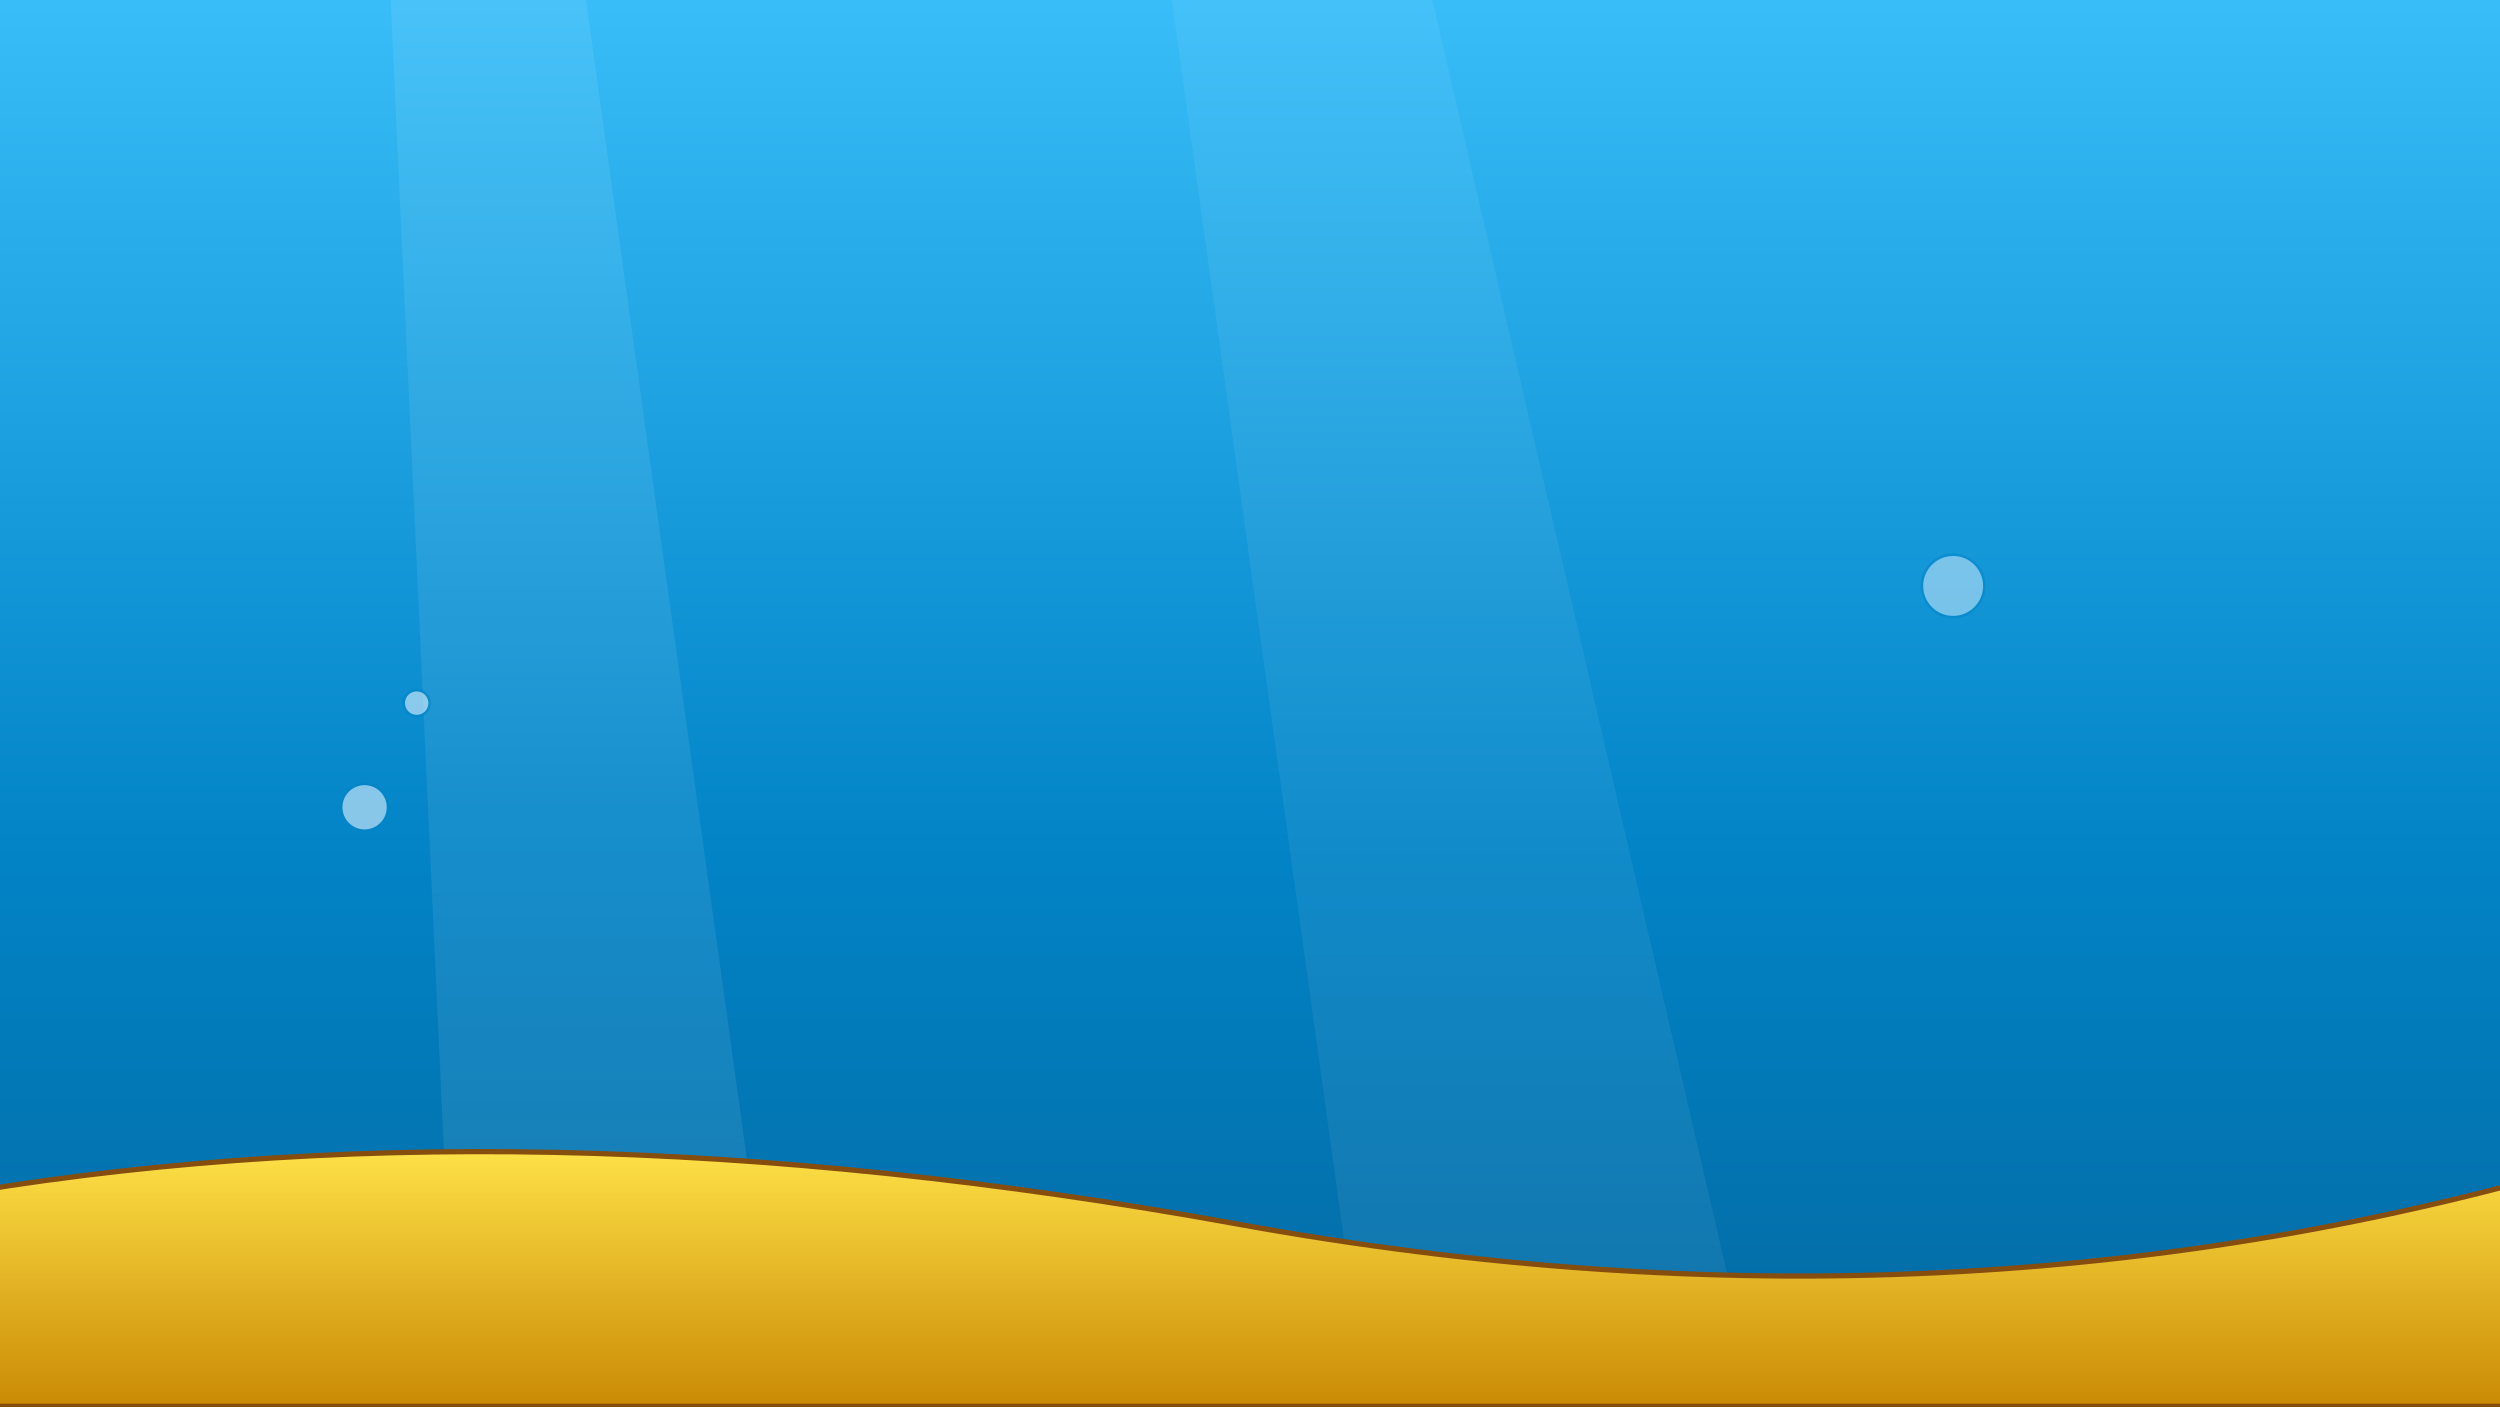
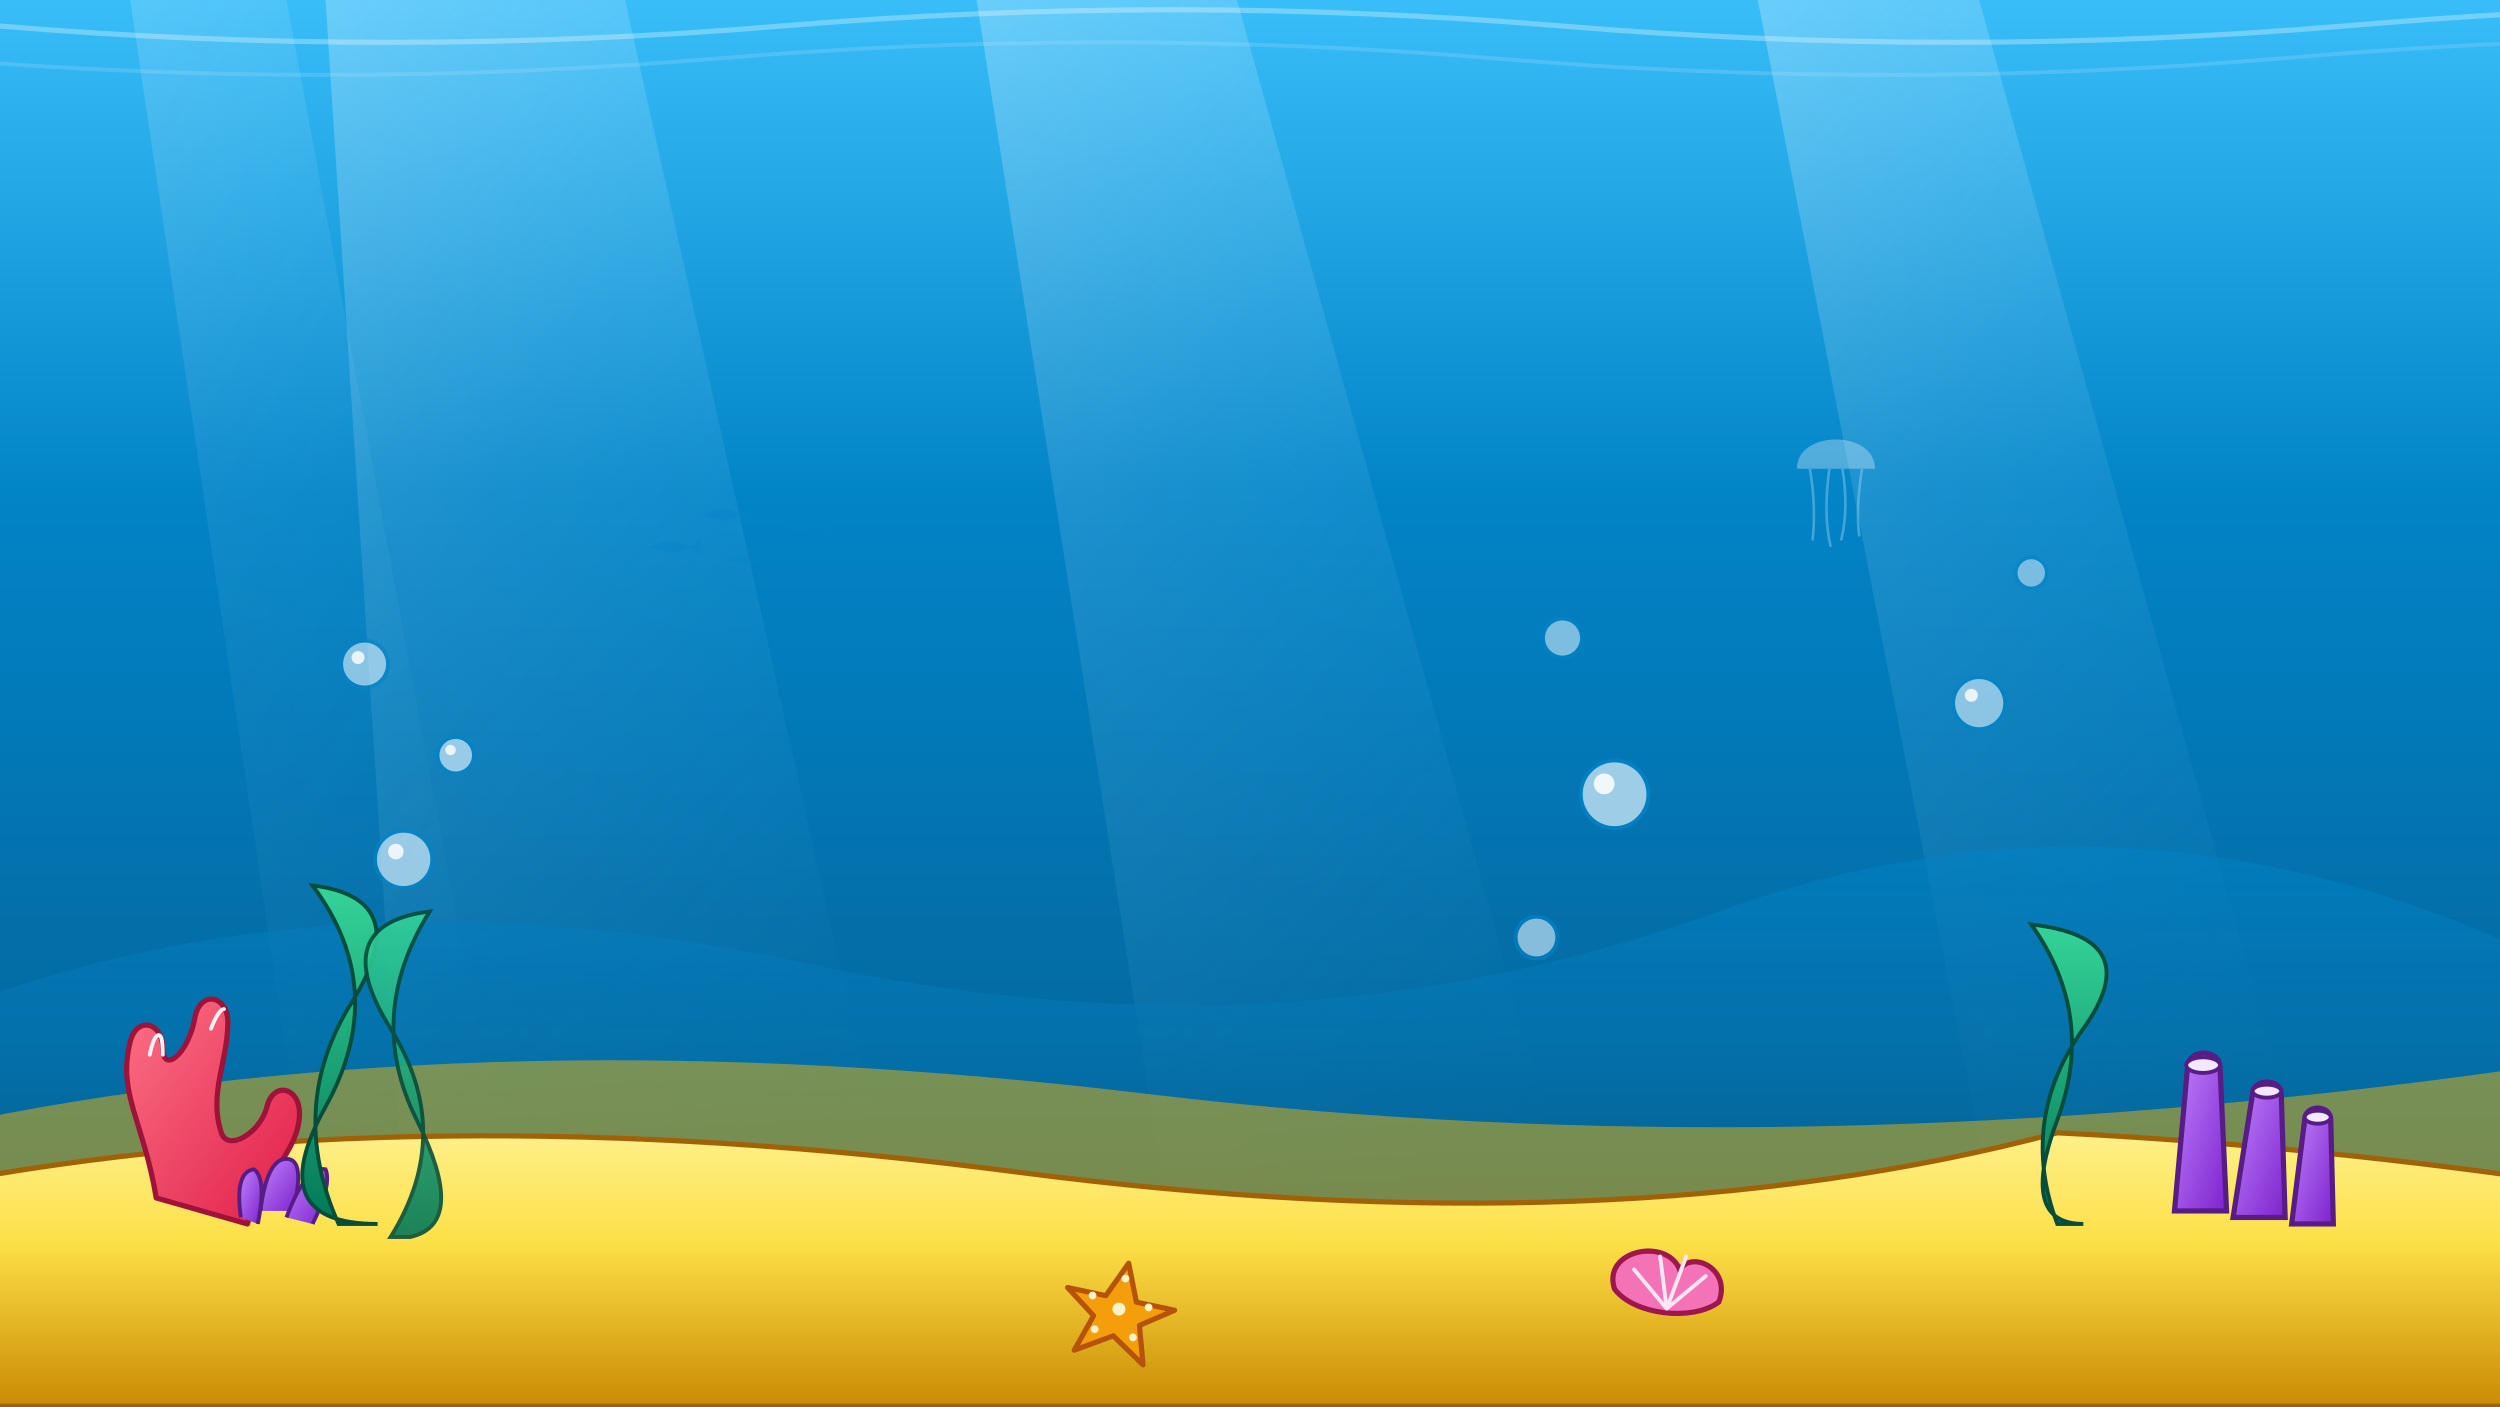
<svg xmlns="http://www.w3.org/2000/svg" viewBox="0 0 1920 1080" width="100%" height="100%">
  <defs>
-     <linearGradient id="waterGrad" x1="0%" y1="0%" x2="0%" y2="100%">
+     <linearGradient id="oceanWater" x1="50%" y1="0%" x2="50%" y2="100%">
      <stop offset="0%" stop-color="#38BDF8" />
-       <stop offset="60%" stop-color="#0284C7" />
-       <stop offset="100%" stop-color="#0369A1" />
+       <stop offset="35%" stop-color="#0284C7" />
+       <stop offset="75%" stop-color="#0369A1" />
+       <stop offset="100%" stop-color="#082F49" />
    </linearGradient>
-     <linearGradient id="sandGrad" x1="0%" y1="0%" x2="0%" y2="100%">
-       <stop offset="0%" stop-color="#FDE047" />
+     <linearGradient id="sunBeam" x1="0%" y1="0%" x2="50%" y2="100%">
+       <stop offset="0%" stop-color="#FFFFFF" stop-opacity="0.25" />
+       <stop offset="40%" stop-color="#BAE6FD" stop-opacity="0.12" />
+       <stop offset="100%" stop-color="#38BDF8" stop-opacity="0" />
+     </linearGradient>
+     <linearGradient id="midReefGrad" x1="0%" y1="0%" x2="0%" y2="100%">
+       <stop offset="0%" stop-color="#0284C7" stop-opacity="0.5" />
+       <stop offset="100%" stop-color="#075985" stop-opacity="0.8" />
+     </linearGradient>
+     <linearGradient id="oceanSand" x1="0%" y1="0%" x2="0%" y2="100%">
+       <stop offset="0%" stop-color="#FEF08A" />
+       <stop offset="40%" stop-color="#FDE047" />
      <stop offset="100%" stop-color="#CA8A04" />
    </linearGradient>
+     <linearGradient id="coralPink" x1="0%" y1="0%" x2="100%" y2="100%">
+       <stop offset="0%" stop-color="#FB7185" />
+       <stop offset="100%" stop-color="#E11D48" />
+     </linearGradient>
+     <linearGradient id="coralPurple" x1="0%" y1="0%" x2="100%" y2="100%">
+       <stop offset="0%" stop-color="#C084FC" />
+       <stop offset="100%" stop-color="#7E22CE" />
+     </linearGradient>
+     <linearGradient id="seaweedGrad" x1="0%" y1="0%" x2="0%" y2="100%">
+       <stop offset="0%" stop-color="#34D399" />
+       <stop offset="100%" stop-color="#047857" />
+     </linearGradient>
  </defs>
-   <rect width="1920" height="1080" fill="url(#waterGrad)" />
-   <polygon points="300,0 450,0 600,1080 350,1080" fill="#FFFFFF" opacity="0.08" />
-   <polygon points="900,0 1100,0 1350,1080 1050,1080" fill="#FFFFFF" opacity="0.06" />
-   <path d="M-50 920 Q400 840 950 940 T2000 890 L2000 1080 L-50 1080 Z" fill="url(#sandGrad)" stroke="#854D0E" stroke-width="4" />
-   <circle cx="280" cy="620" r="18" fill="#E0F2FE" opacity="0.6" stroke="#0284C7" stroke-width="2" />
-   <circle cx="320" cy="540" r="10" fill="#E0F2FE" opacity="0.6" stroke="#0284C7" stroke-width="2" />
-   <circle cx="1500" cy="450" r="24" fill="#E0F2FE" opacity="0.5" stroke="#0284C7" stroke-width="2" />
+   <g id="layer0-water-surface">
+     <rect width="1920" height="1080" fill="url(#oceanWater)" />
+     <polygon points="250,0 480,0 720,1080 320,1080" fill="url(#sunBeam)" />
+     <polygon points="750,0 950,0 1250,1080 920,1080" fill="url(#sunBeam)" />
+     <polygon points="1350,0 1520,0 1820,1080 1560,1080" fill="url(#sunBeam)" />
+     <polygon points="100,0 220,0 420,1080 260,1080" fill="url(#sunBeam)" opacity="0.6" />
+     <path d="M0,20 Q300,45 600,20 T1200,20 T1800,20 T2100,20" fill="none" stroke="#FFFFFF" stroke-width="4" opacity="0.3" />
+     <path d="M-50,45 Q250,70 550,45 T1150,45 T1750,45 T2050,45" fill="none" stroke="#BAE6FD" stroke-width="3" opacity="0.2" />
+   </g>
+   <g id="layer1-midground">
+     <path d="M-50,780 Q250,660 620,740 T1320,700 T1980,750 L1980,1080 L-50,1080 Z" fill="url(#midReefGrad)" />
+     <g fill="#0284C7" opacity="0.4">
+       <path d="M500,420 Q515,412 530,420 Q515,428 500,420 M530,420 L538,414 L538,426 Z" />
+       <path d="M540,395 Q555,387 570,395 Q555,403 540,395 M570,395 L578,389 L578,401 Z" />
+       <path d="M560,430 Q575,422 590,430 Q575,438 560,430 M590,430 L598,424 L598,436 Z" />
+       <path d="M600,405 Q615,397 630,405 Q615,413 600,405 M630,405 L638,399 L638,411 Z" />
+       <path d="M635,425 Q650,417 665,425 Q650,433 635,425 M665,425 L673,419 L673,431 Z" />
+     </g>
+     <g opacity="0.35" transform="translate(1380, 320)">
+       <path d="M0,40 C0,10 60,10 60,40 Z" fill="#E0F2FE" />
+       <path d="M10,40 Q15,70 12,95 M25,40 Q20,75 26,100 M35,40 Q40,70 34,95 M50,40 Q45,72 48,92" stroke="#BAE6FD" stroke-width="2" fill="none" />
+     </g>
+   </g>
+   <g id="layer2-foreground">
+     <path d="M-20,860 Q380,780 880,840 T1940,820 L1940,1080 L-20,1080 Z" fill="#EAB308" opacity="0.5" />
+     <path d="M-50,910 Q320,840 780,900 T1580,870 Q1780,880 1980,910 L1980,1080 L-50,1080 Z" fill="url(#oceanSand)" stroke="#A16207" stroke-width="4" />
+     <g transform="translate(60, 720)">
+       <path d="M60,200 C50,140 30,120 40,80 C45,60 65,65 65,85 C65,105 85,90 90,60 C95,40 115,45 115,65 C115,95 100,120 110,150 C115,165 140,150 145,130 C150,110 170,115 170,135 C170,165 140,185 130,220 Z" fill="url(#coralPink)" stroke="#9F1239" stroke-width="4" stroke-linejoin="round" />
+       <path d="M55,90 Q58,75 62,75 Q65,75 65,90" stroke="#FFF1F2" stroke-width="3" fill="none" stroke-linecap="round" />
+       <path d="M102,70 Q108,55 112,55" stroke="#FFF1F2" stroke-width="3" fill="none" stroke-linecap="round" />
+       <path d="M140,210 Q145,170 160,170 Q175,170 165,210" fill="url(#coralPurple)" stroke="#581C87" stroke-width="3" />
+       <path d="M160,215 Q175,175 190,178 Q195,190 180,220" fill="url(#coralPurple)" stroke="#581C87" stroke-width="3" />
+       <path d="M125,215 Q120,180 135,178 Q145,185 138,220" fill="url(#coralPurple)" stroke="#581C87" stroke-width="3" />
+     </g>
+     <g transform="translate(240, 680)">
+       <path d="M20,260 Q-20,170 30,90 T0,0 Q60,80 10,170 T50,260 Z" fill="url(#seaweedGrad)" stroke="#064E3B" stroke-width="3" />
+       <path d="M60,270 Q110,190 60,110 T90,20 Q40,100 80,180 T75,270 Z" fill="url(#seaweedGrad)" stroke="#064E3B" stroke-width="3" opacity="0.9" />
+     </g>
+     <g transform="translate(1620, 710)">
+       <path d="M50,220 L60,110 C60,95 85,95 85,110 L90,220 Z" fill="url(#coralPurple)" stroke="#581C87" stroke-width="4" />
+       <ellipse cx="72" cy="108" rx="13" ry="6" fill="#F3E8FF" stroke="#581C87" stroke-width="3" />
+       <path d="M95,225 L110,130 C110,118 132,118 132,130 L135,225 Z" fill="url(#coralPurple)" stroke="#581C87" stroke-width="4" />
+       <ellipse cx="121" cy="128" rx="11" ry="5" fill="#F3E8FF" stroke="#581C87" stroke-width="3" />
+       <path d="M140,230 L150,150 C150,138 170,138 170,150 L172,230 Z" fill="url(#coralPurple)" stroke="#581C87" stroke-width="4" />
+       <ellipse cx="160" cy="148" rx="10" ry="5" fill="#F3E8FF" stroke="#581C87" stroke-width="3" />
+       <path d="M-40,230 Q-70,150 -20,80 T-60,0 Q-10,70 -40,150 T-20,230 Z" fill="url(#seaweedGrad)" stroke="#064E3B" stroke-width="3" />
+     </g>
+     <g transform="translate(820, 950) rotate(12)">
+       <polygon points="50,10 62,38 92,38 68,55 77,84 50,67 23,84 32,55 8,38 38,38" fill="#F59E0B" stroke="#B45309" stroke-width="4" stroke-linejoin="round" />
+       <circle cx="50" cy="46" r="5" fill="#FEF3C7" />
+       <circle cx="50" cy="22" r="3" fill="#FEF3C7" />
+       <circle cx="72" cy="40" r="3" fill="#FEF3C7" />
+       <circle cx="65" cy="65" r="3" fill="#FEF3C7" />
+       <circle cx="35" cy="65" r="3" fill="#FEF3C7" />
+       <circle cx="28" cy="40" r="3" fill="#FEF3C7" />
+     </g>
+     <g transform="translate(1220, 940)">
+       <path d="M20,50 C10,20 60,10 70,35 C80,20 110,35 100,60 C80,75 35,70 20,50 Z" fill="#F472B6" stroke="#9D174D" stroke-width="4" />
+       <path d="M60,65 L35,35 M60,65 L55,25 M60,65 L75,25 M60,65 L90,40" stroke="#FCE7F3" stroke-width="3" stroke-linecap="round" />
+     </g>
+     <g fill="#E0F2FE" stroke="#0284C7" stroke-width="3">
+       <circle cx="310" cy="660" r="22" opacity="0.65" />
+       <circle cx="304" cy="654" r="6" fill="#FFFFFF" stroke="none" opacity="0.8" />
+       <circle cx="350" cy="580" r="14" opacity="0.65" />
+       <circle cx="346" cy="576" r="4" fill="#FFFFFF" stroke="none" opacity="0.8" />
+       <circle cx="280" cy="510" r="18" opacity="0.6" />
+       <circle cx="275" cy="505" r="5" fill="#FFFFFF" stroke="none" opacity="0.8" />
+       <circle cx="1180" cy="720" r="16" opacity="0.6" />
+       <circle cx="1240" cy="610" r="26" opacity="0.7" />
+       <circle cx="1232" cy="602" r="8" fill="#FFFFFF" stroke="none" opacity="0.85" />
+       <circle cx="1200" cy="490" r="15" opacity="0.55" />
+       <circle cx="1520" cy="540" r="20" opacity="0.6" />
+       <circle cx="1514" cy="534" r="5" fill="#FFFFFF" stroke="none" opacity="0.8" />
+       <circle cx="1560" cy="440" r="12" opacity="0.5" />
+     </g>
+   </g>
</svg>
